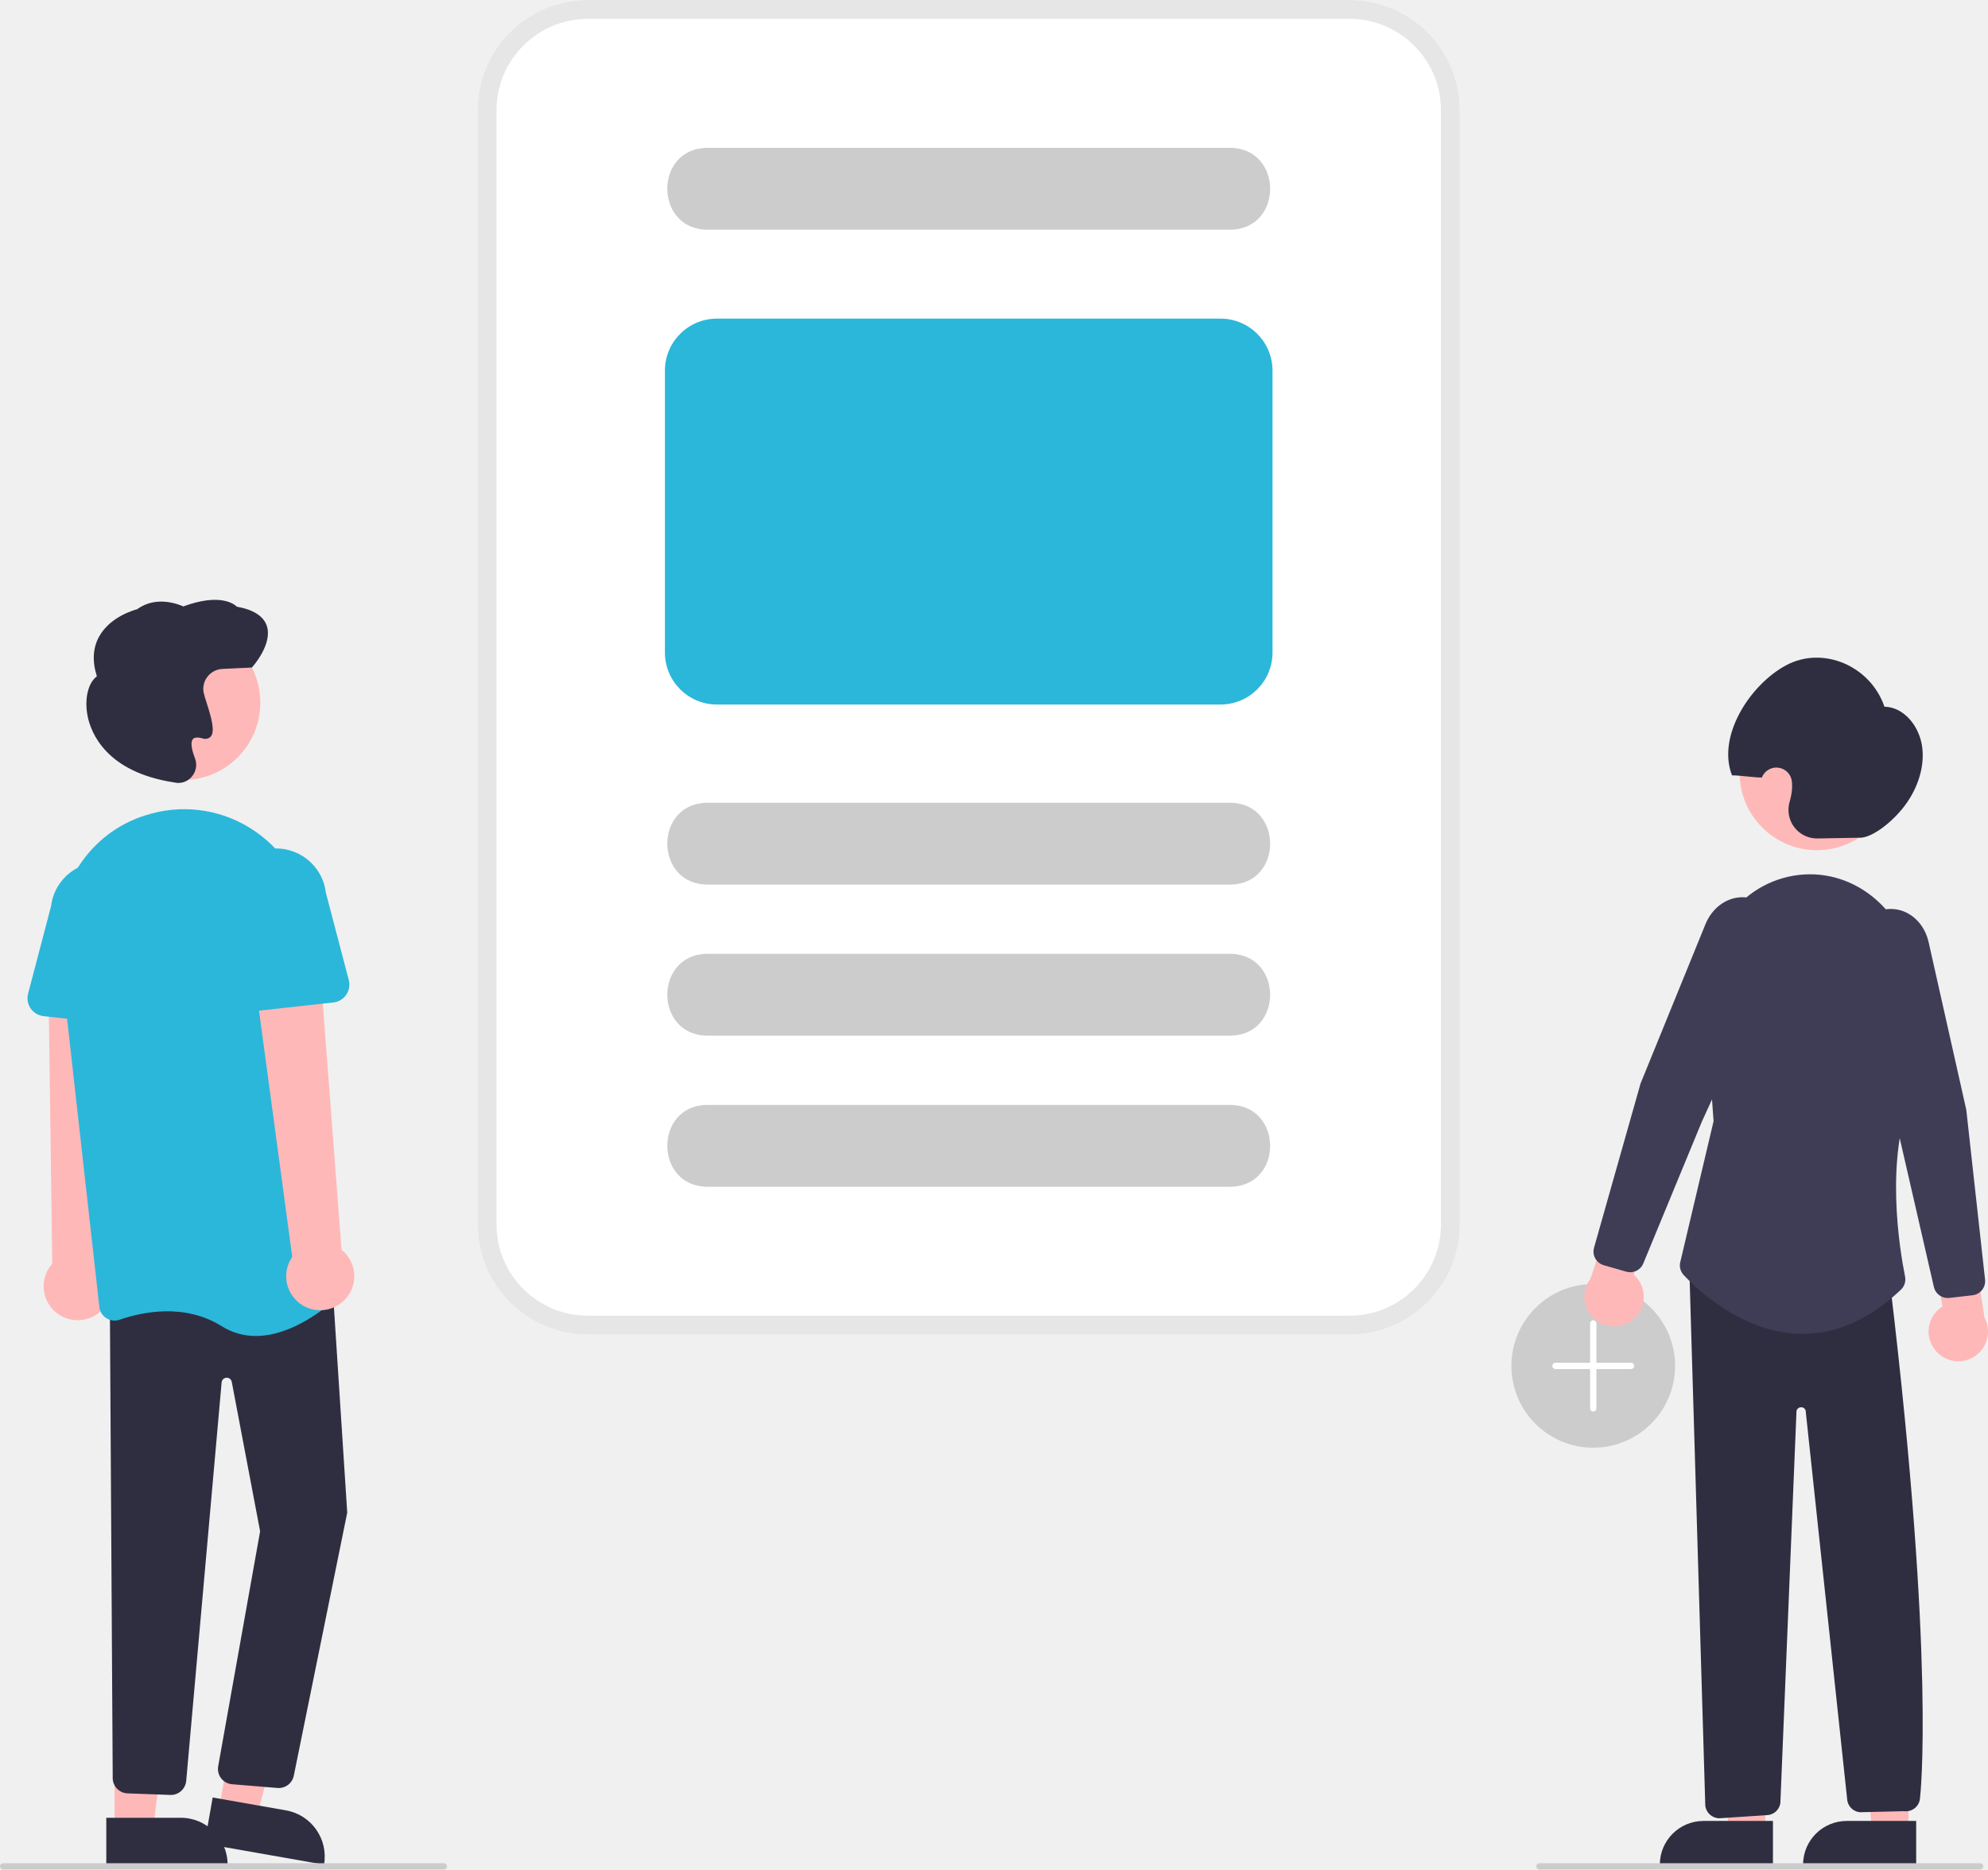
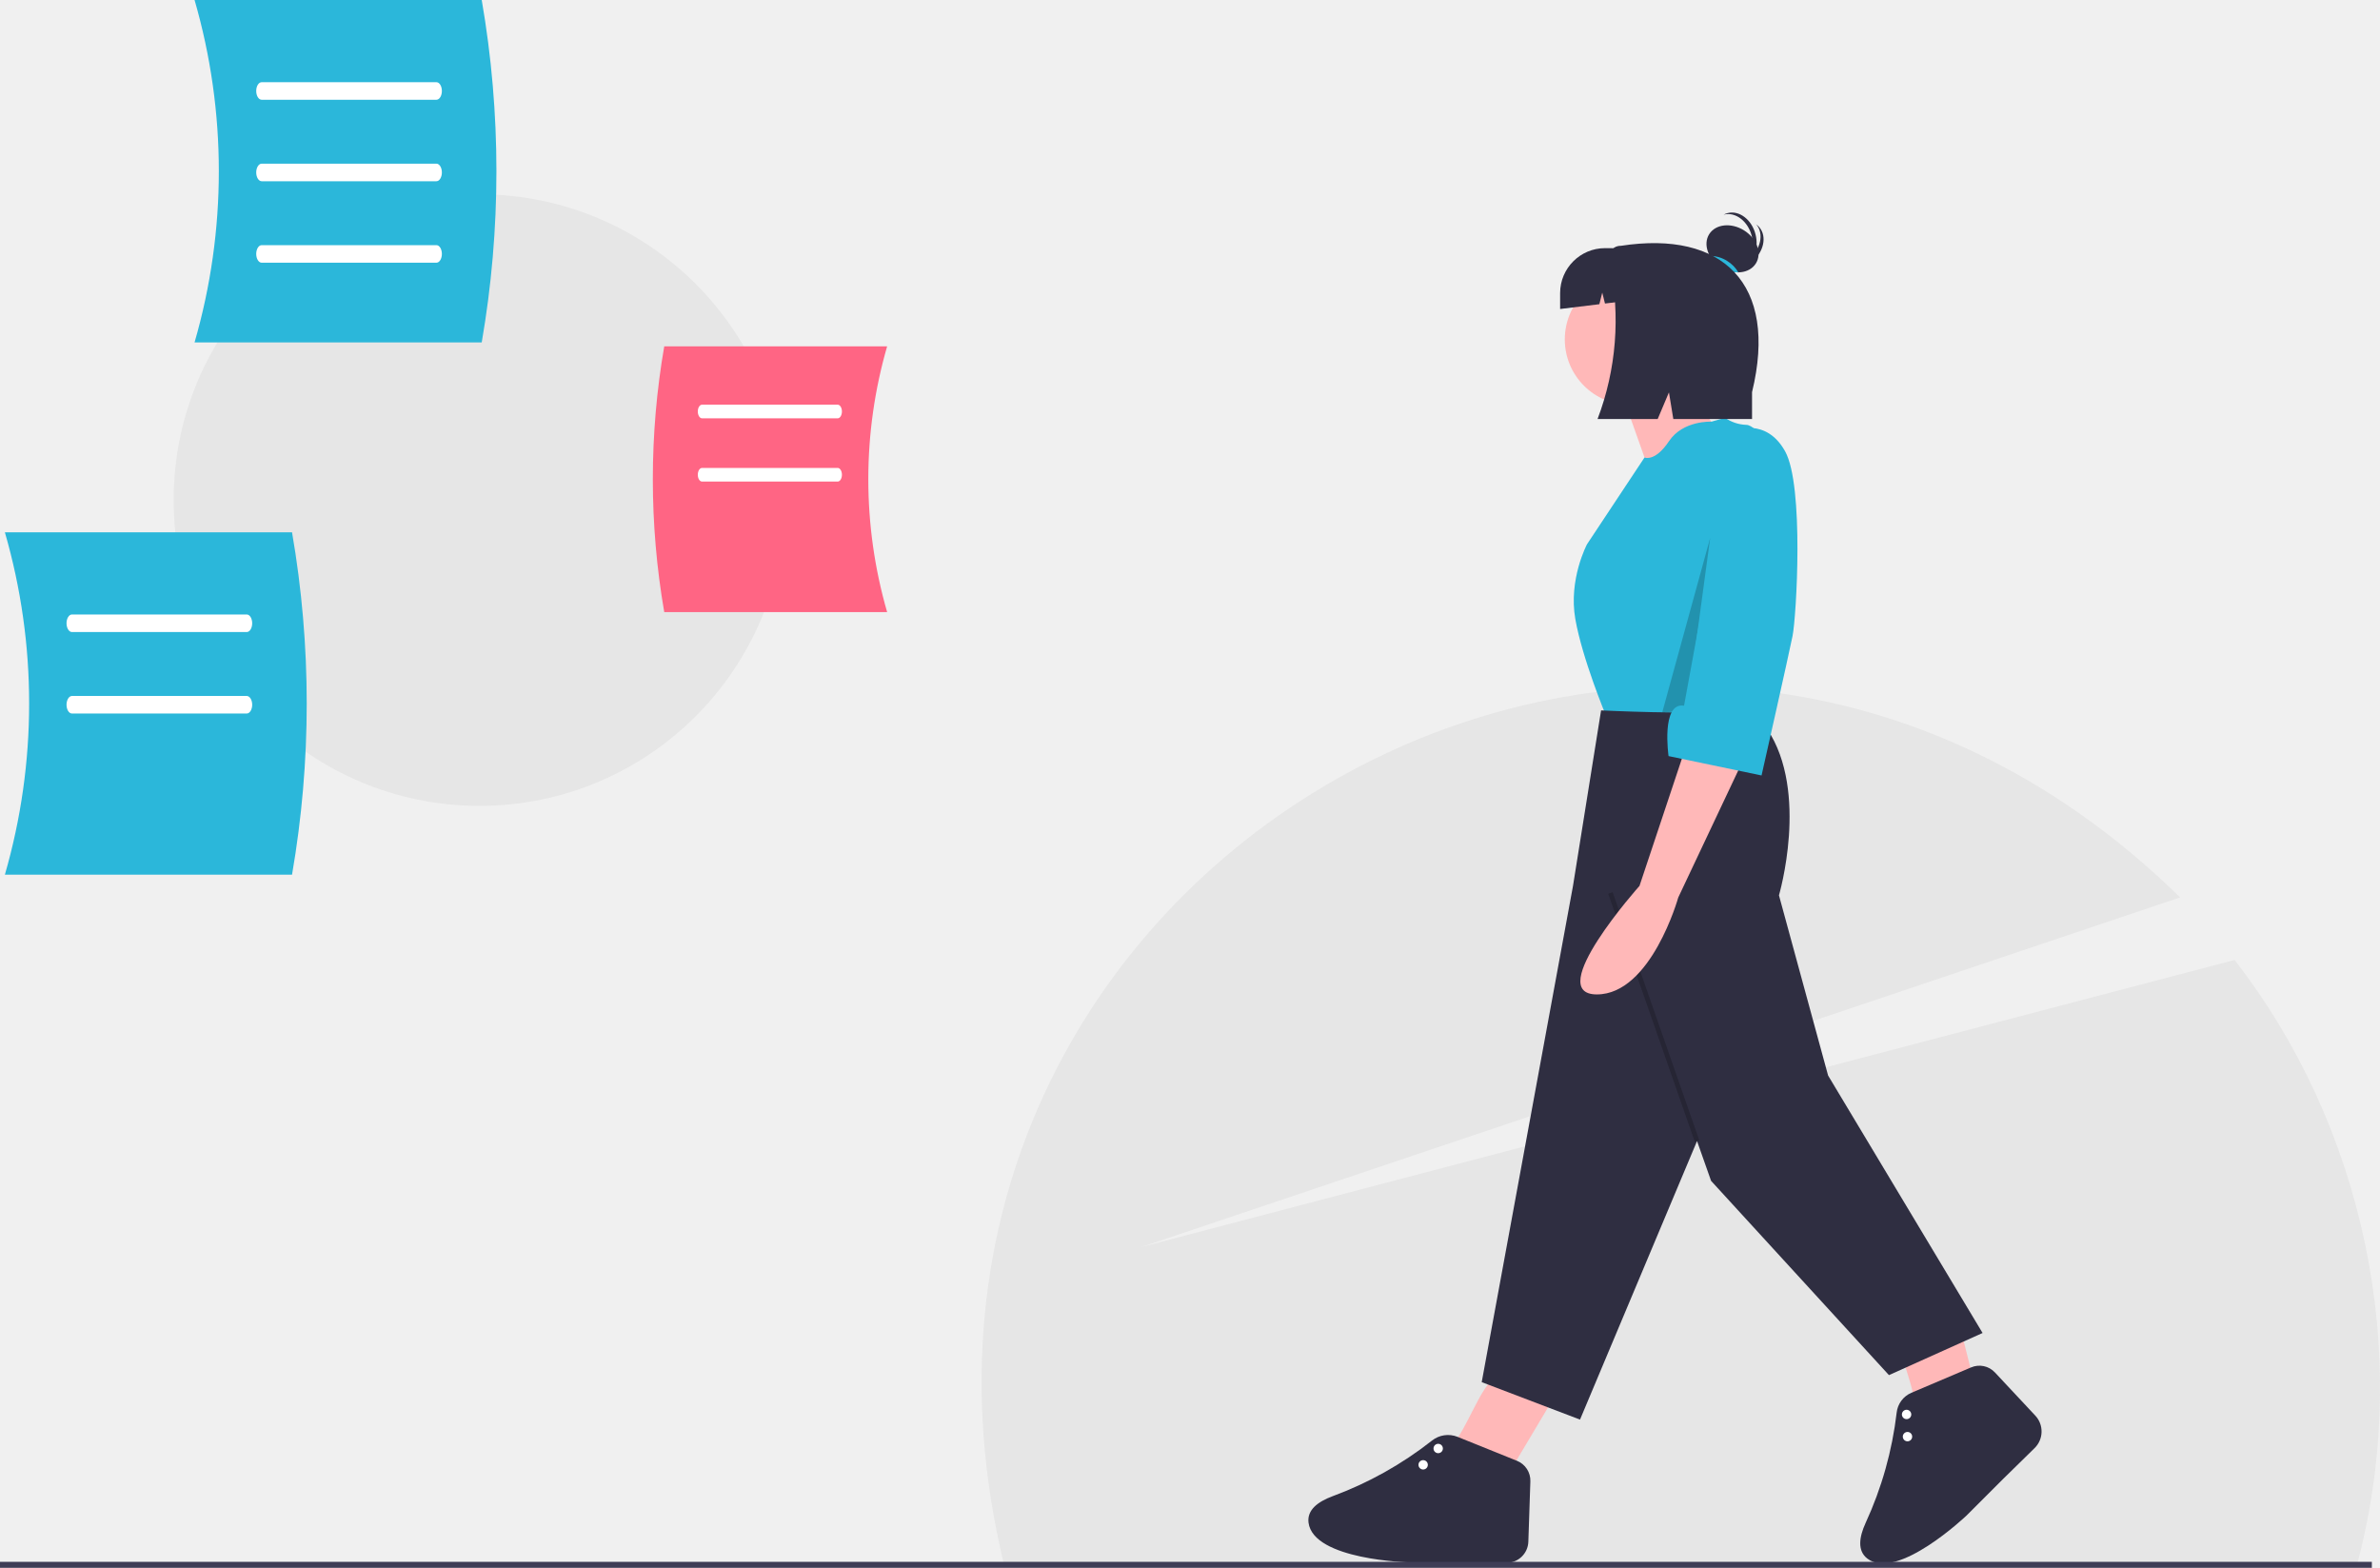
- <svg xmlns="http://www.w3.org/2000/svg" id="b49d7841-9a4a-4d44-a026-f495141b2485" data-name="Layer 1" width="631.483" height="593.941" viewBox="0 0 631.483 593.941">
-   <path d="M790.353,612.97a26,26,0,1,1,26-26A26.029,26.029,0,0,1,790.353,612.97Z" transform="translate(-284.2586 -153.0295)" fill="#ccc" />
-   <path d="M802.353,585.97h-11v-12.5a1,1,0,0,0-2,0v12.5h-11a1,1,0,1,0,0,2h11v12.5a1,1,0,0,0,2,0v-12.5h11a1,1,0,0,0,0-2Z" transform="translate(-284.2586 -153.0295)" fill="#fff" />
-   <polygon points="606.22 581.779 594.788 581.778 589.352 537.682 606.224 537.683 606.22 581.779" fill="#ffb8b8" />
-   <path d="M586.622,578.511h22.048a0,0,0,0,1,0,0V592.393a0,0,0,0,1,0,0H572.74a0,0,0,0,1,0,0v0A13.882,13.882,0,0,1,586.622,578.511Z" fill="#2f2e41" />
-   <polygon points="560.72 581.779 549.288 581.778 543.852 537.682 560.724 537.683 560.72 581.779" fill="#ffb8b8" />
-   <path d="M541.122,578.511h22.048a0,0,0,0,1,0,0V592.393a0,0,0,0,1,0,0H527.24a0,0,0,0,1,0,0v0A13.882,13.882,0,0,1,541.122,578.511Z" fill="#2f2e41" />
-   <path d="M899.285,582.358a9.377,9.377,0,0,1,1.976-14.242l-3.541-21.133,12.318-5.284,4.581,29.915a9.428,9.428,0,0,1-15.334,10.745Z" transform="translate(-284.2586 -153.0295)" fill="#ffb8b8" />
-   <path d="M802.847,572.372a9.377,9.377,0,0,0,.404-14.373l6.984-20.258-11.276-7.246-9.46,28.747a9.428,9.428,0,0,0,13.349,13.13Z" transform="translate(-284.2586 -153.0295)" fill="#ffb8b8" />
-   <circle cx="577.139" cy="245.542" r="24.561" fill="#ffb8b8" />
-   <path d="M802.088,557.216a4.502,4.502,0,0,1-1.245-.176l-7.159-2.055a4.508,4.508,0,0,1-3.088-5.551l14.774-52.162,20.602-50.575c2.049-5.028,6.329-8.325,11.17-8.605a11.446,11.446,0,0,1,10.778,6.277h0a15.621,15.621,0,0,1,.357,13.771l-23.417,51.21-18.616,45.083A4.498,4.498,0,0,1,802.088,557.216Z" transform="translate(-284.2586 -153.0295)" fill="#3f3d56" />
-   <path d="M875.258,419.169l-13.647.243a9.074,9.074,0,0,1-8.896-11.59,21.128,21.128,0,0,0,.656-3.013,15.224,15.224,0,0,0,.09-3.354,4.952,4.952,0,0,0-9.554-1.408v0c-2.295.033-7.183-.715-9.478-.683-4.872-12.49,5.745-28.833,17.174-34.972,11.651-6.258,26.775.109,31.241,13.152,6.198.111,11.235,6.225,12.033,13.106s-2.032,14.067-6.363,19.342S878.497,419.112,875.258,419.169Z" transform="translate(-284.2586 -153.0295)" fill="#2f2e41" />
-   <path d="M830.4,730.691a4.515,4.515,0,0,1-4.461-4.01l-5.063-170.235,63.787,4.541.049.41c14.415,120.663,9.487,162.432,9.436,162.839a4.498,4.498,0,0,1-5.075,4.203l-14.097.338a4.498,4.498,0,0,1-3.989-4.296l-13.171-123.3a1.406,1.406,0,0,0-1.466-1.056,1.463,1.463,0,0,0-1.439,1.177l-5.089,123.704a4.481,4.481,0,0,1-4.041,4.67l-14.932.993A4.456,4.456,0,0,1,830.4,730.691Z" transform="translate(-284.2586 -153.0295)" fill="#2f2e41" />
-   <path d="M856.868,576.787c-.382,0-.762-.006-1.145-.018-18.342-.552-32.692-14.429-36.653-18.669a4.478,4.478,0,0,1-1.081-4.097l10.581-44.764-2.807-38.917a38.369,38.369,0,0,1,10.506-29.633,31.664,31.664,0,0,1,24.386-9.866c17.855.852,31.941,16.812,32.069,36.333.198,30.235-.693,32.312-.985,32.995-8.911,20.797-4.044,49.989-2.34,58.441a4.516,4.516,0,0,1-1.337,4.188C878.262,572.078,867.772,576.787,856.868,576.787Z" transform="translate(-284.2586 -153.0295)" fill="#3f3d56" />
-   <path d="M902.933,565.408a4.497,4.497,0,0,1-4.38-3.494L887.636,514.357l-14.631-54.357a15.621,15.621,0,0,1,2.627-13.522,11.456,11.456,0,0,1,11.666-4.41c4.729,1.076,8.405,5.035,9.595,10.333l11.955,53.229,5.962,53.941a4.509,4.509,0,0,1-3.963,4.965l-7.4.844A4.487,4.487,0,0,1,902.933,565.408Z" transform="translate(-284.2586 -153.0295)" fill="#3f3d56" />
-   <path d="M315.09,570.537a10.743,10.743,0,0,0,1.582-16.396l4.167-93.018-21.216,2.381,1.233,90.985a10.801,10.801,0,0,0,14.234,16.048Z" transform="translate(-284.2586 -153.0295)" fill="#ffb8b8" />
-   <polygon points="69.534 574.966 81.609 577.089 93.543 531.525 77.722 528.392 69.534 574.966" fill="#ffb8b8" />
-   <path d="M350.232,727.314h38.531a0,0,0,0,1,0,0v14.887a0,0,0,0,1,0,0H365.119A14.887,14.887,0,0,1,350.232,727.314v0A0,0,0,0,1,350.232,727.314Z" transform="translate(321.9357 1369.365) rotate(-170.0292)" fill="#2f2e41" />
-   <polygon points="36.392 581.01 48.652 581.01 54.484 533.722 36.39 533.723 36.392 581.01" fill="#ffb8b8" />
-   <path d="M318.024,730.536h38.531a0,0,0,0,1,0,0v14.887a0,0,0,0,1,0,0H332.911a14.887,14.887,0,0,1-14.887-14.887v0a0,0,0,0,1,0,0Z" transform="translate(390.3537 1322.915) rotate(179.9974)" fill="#2f2e41" />
-   <path d="M372.803,721.09a4.748,4.748,0,0,1-.573-.034l-14.43-1.187a4.881,4.881,0,0,1-4.243-5.66l13.325-74.681-9.004-47.474a1.627,1.627,0,0,0-3.219.16L343.405,718.842a4.924,4.924,0,0,1-5.21,4.437l-13.595-.506a4.888,4.888,0,0,1-4.536-4.631l-.914-151.768,70.481-8.81,4.924,76.041-.02.081-16.991,83.675A4.886,4.886,0,0,1,372.803,721.09Z" transform="translate(-284.2586 -153.0295)" fill="#2f2e41" />
-   <circle cx="58.129" cy="223.255" r="24.561" fill="#ffb8b8" />
-   <path d="M365.53,577.467a20.11,20.11,0,0,1-10.857-3.106c-11.897-7.436-25.411-4.481-32.407-2.057a4.88,4.88,0,0,1-4.221-.481,4.811,4.811,0,0,1-2.224-3.552L303.099,454.646c-2.132-19.038,9.336-36.937,27.268-42.56h0q1.011-.317,2.055-.601a39.569,39.569,0,0,1,32.972,5.723,40.204,40.204,0,0,1,17.167,29.353L393.271,560.948a4.807,4.807,0,0,1-1.527,4.007C387.99,568.428,377.092,577.466,365.53,577.467Z" transform="translate(-284.2586 -153.0295)" fill="#2bb7da" />
-   <path d="M326.789,479.012l-28.703-3.156a5.717,5.717,0,0,1-4.905-7.134l7.306-27.846a15.879,15.879,0,0,1,31.556,3.563l1.085,28.675a5.717,5.717,0,0,1-6.338,5.898Z" transform="translate(-284.2586 -153.0295)" fill="#2bb7da" />
-   <path d="M393.156,566.554a10.743,10.743,0,0,0-.406-16.468l-7.073-92.842-20.789,4.68,12.203,90.414a10.801,10.801,0,0,0,16.064,14.216Z" transform="translate(-284.2586 -153.0295)" fill="#ffb8b8" />
-   <path d="M356.919,473.176a5.711,5.711,0,0,1-1.818-4.4l1.085-28.675a15.879,15.879,0,0,1,31.556-3.563l7.306,27.846a5.717,5.717,0,0,1-4.905,7.134l-28.703,3.156A5.711,5.711,0,0,1,356.919,473.176Z" transform="translate(-284.2586 -153.0295)" fill="#2bb7da" />
-   <path d="M340.927,401.771a5.683,5.683,0,0,1-1.297-.151l-.125-.03c-21.594-3.304-26.367-15.812-27.414-21.035-1.084-5.408.15-10.628,2.94-12.656-1.521-4.803-1.277-9.061.727-12.662,3.495-6.28,11.081-8.404,12.098-8.664,6.058-4.469,13.306-1.486,14.625-.881,11.719-4.335,16.198-.727,17.008.079,5.238.941,8.431,2.964,9.491,6.016,1.991,5.731-4.305,12.86-4.574,13.161l-.14.156-9.38.447a6.358,6.358,0,0,0-5.981,7.317h0a29.604,29.604,0,0,0,.96,3.355c1.602,5.006,2.802,9.283,1.254,10.909a2.51,2.51,0,0,1-2.625.455c-1.467-.392-2.462-.31-2.958.245-.77.859-.535,3.035.662,6.125a5.739,5.739,0,0,1-1.046,5.847A5.568,5.568,0,0,1,340.927,401.771Z" transform="translate(-284.2586 -153.0295)" fill="#2f2e41" />
-   <path d="M425.259,746.97h-140a1,1,0,0,1,0-2h140a1,1,0,1,1,0,2Z" transform="translate(-284.2586 -153.0295)" fill="#ccc" />
-   <path d="M913.259,746.97h-140a1,1,0,0,1,0-2h140a1,1,0,1,1,0,2Z" transform="translate(-284.2586 -153.0295)" fill="#ccc" />
-   <path d="M712.971,577.03h-242a35.04,35.04,0,0,1-35-35v-354a35.04,35.04,0,0,1,35-35h242a35.04,35.04,0,0,1,35,35v354A35.04,35.04,0,0,1,712.971,577.03Z" transform="translate(-284.2586 -153.0295)" fill="#fff" />
-   <path d="M674.972,434.059h-166c-16.957-.082-17.028-25.912.001-26l165.999-0C691.917,408.138,692.009,433.97,674.972,434.059Z" transform="translate(-284.2586 -153.0295)" fill="#ccc" />
-   <path d="M674.972,226h-166c-16.957-.082-17.028-25.912.001-26L674.972,200C691.917,200.079,692.009,225.911,674.972,226Z" transform="translate(-284.2586 -153.0295)" fill="#ccc" />
-   <path d="M674.972,482.059h-166c-16.957-.082-17.028-25.912.001-26l165.999-0C691.917,456.138,692.009,481.97,674.972,482.059Z" transform="translate(-284.2586 -153.0295)" fill="#ccc" />
-   <path d="M674.972,530.059h-166c-16.957-.082-17.028-25.912.001-26l165.999-0C691.917,504.138,692.009,529.97,674.972,530.059Z" transform="translate(-284.2586 -153.0295)" fill="#ccc" />
-   <path d="M671.971,376.859h-160a16.519,16.519,0,0,1-16.5-16.5V270.759a16.519,16.519,0,0,1,16.5-16.5h160a16.519,16.519,0,0,1,16.5,16.5v89.6A16.519,16.519,0,0,1,671.971,376.859Z" transform="translate(-284.2586 -153.0295)" fill="#2bb7da" />
-   <path d="M712.971,577.03h-242a35.04,35.04,0,0,1-35-35v-354a35.04,35.04,0,0,1,35-35h242a35.04,35.04,0,0,1,35,35v354A35.04,35.04,0,0,1,712.971,577.03Zm-242-418a29.033,29.033,0,0,0-29,29v354a29.033,29.033,0,0,0,29,29h242a29.033,29.033,0,0,0,29-29v-354a29.033,29.033,0,0,0-29-29Z" transform="translate(-284.2586 -153.0295)" fill="#e6e6e6" />
+ <svg xmlns="http://www.w3.org/2000/svg" id="b90d1e5d-c0c0-42b5-8a03-05d524a4d224" data-name="Layer 1" width="891.048" height="586.952" viewBox="0 0 891.048 586.952">
+   <path d="M1036.789,742.884c21.591-80.742,1.964-165.662-45.699-226.978L581.906,623.351l388.788-130.857C777.543,303.059,467.101,481.235,530.32,742.047Z" transform="translate(-154.4759 -156.5238)" fill="#e6e6e6" />
+   <circle cx="179.496" cy="187.221" r="114.479" fill="#e6e6e6" />
+   <path d="M486.611,385.679h-83.449a291.866,291.866,0,0,1,0-99.497h83.449A179.028,179.028,0,0,0,486.611,385.679Z" transform="translate(-154.4759 -156.5238)" fill="#ff6584" />
+   <path d="M468.095,313.132H417.315c-.876,0-1.587-1.142-1.587-2.552s.711-2.552,1.587-2.552h50.78c.876,0,1.587,1.142,1.587,2.552S468.971,313.132,468.095,313.132Z" transform="translate(-154.4759 -156.5238)" fill="#fff" />
+   <path d="M468.095,336.809H417.315c-.876,0-1.587-1.142-1.587-2.552s.711-2.552,1.587-2.552h50.78c.876,0,1.587,1.142,1.587,2.552S468.971,336.809,468.095,336.809Z" transform="translate(-154.4759 -156.5238)" fill="#fff" />
+   <path d="M227.321,284.707H334.83a376.017,376.017,0,0,0,0-128.184H227.321A230.646,230.646,0,0,1,227.321,284.707Z" transform="translate(-154.4759 -156.5238)" fill="#2bb7da" />
+   <path d="M317.867,193.87H252.446c-1.129,0-2.044-1.471-2.044-3.288s.915-3.288,2.044-3.288h65.421c1.129,0,2.044,1.471,2.044,3.288S318.996,193.87,317.867,193.87Z" transform="translate(-154.4759 -156.5238)" fill="#fff" />
+   <path d="M317.867,224.374H252.446c-1.129,0-2.044-1.471-2.044-3.288s.915-3.288,2.044-3.288h65.421c1.129,0,2.044,1.471,2.044,3.288S318.996,224.374,317.867,224.374Z" transform="translate(-154.4759 -156.5238)" fill="#fff" />
+   <path d="M317.867,254.878H252.446c-1.129,0-2.044-1.471-2.044-3.288s.915-3.288,2.044-3.288h65.421c1.129,0,2.044,1.471,2.044,3.288S318.996,254.878,317.867,254.878Z" transform="translate(-154.4759 -156.5238)" fill="#fff" />
+   <path d="M156.302,483.986H263.81a376.017,376.017,0,0,0,0-128.184H156.302A230.646,230.646,0,0,1,156.302,483.986Z" transform="translate(-154.4759 -156.5238)" fill="#2bb7da" />
+   <path d="M246.848,393.148H181.427c-1.129,0-2.044-1.471-2.044-3.288s.915-3.288,2.044-3.288h65.421c1.129,0,2.044,1.471,2.044,3.288S247.977,393.148,246.848,393.148Z" transform="translate(-154.4759 -156.5238)" fill="#fff" />
+   <path d="M246.848,423.652H181.427c-1.129,0-2.044-1.471-2.044-3.288s.915-3.288,2.044-3.288h65.421c1.129,0,2.044,1.471,2.044,3.288S247.977,423.652,246.848,423.652Z" transform="translate(-154.4759 -156.5238)" fill="#fff" />
+   <path d="M720,707l15.502-26.023-21.906-8.763-2.007,2.565c-5.017,6.411-9.496,19.955-15.589,25.221" transform="translate(-154.4759 -156.5238)" fill="#ffb8b8" />
+   <path d="M727.429,711.108l-.756,22.6a8.174,8.174,0,0,1-8.25,7.9l-17.094-.169H682.051s-35.926-.876-37.679-14.896c-.584-4.673,3.408-7.789,8.99-9.866a136.772,136.772,0,0,0,37.201-20.807,9.657,9.657,0,0,1,9.608-1.427l22.252,8.975A8.004,8.004,0,0,1,727.429,711.108Z" transform="translate(-154.4759 -156.5238)" fill="#2f2e41" />
+   <circle cx="532.816" cy="548.395" r="1.753" fill="#fff" />
+   <circle cx="538.445" cy="542.284" r="1.753" fill="#fff" />
+   <path d="M893.221,672.708,885.782,643.345l-21.686,9.294.394,3.233c.985,8.081,7.396,20.825,6.811,28.857" transform="translate(-154.4759 -156.5238)" fill="#ffb8b8" />
+   <path d="M901.347,670.325l15.127,16.174a8.701,8.701,0,0,1-.264,12.156L904.37,710.262l-13.631,13.631s-26.023,24.784-37.176,16.11c-3.718-2.892-3.098-7.917-.62-13.333A136.724,136.724,0,0,0,864.567,685.382a9.173,9.173,0,0,1,5.503-7.426l22.376-9.514A7.936,7.936,0,0,1,901.347,670.325Z" transform="translate(-154.4759 -156.5238)" fill="#2f2e41" />
+   <circle cx="714.145" cy="537.841" r="1.753" fill="#fff" />
+   <circle cx="713.805" cy="529.539" r="1.753" fill="#fff" />
+   <path d="M761.79,304.187l9.639,27.164,25.411-14.896s-13.144-15.773-12.268-24.535Z" transform="translate(-154.4759 -156.5238)" fill="#ffb8b8" />
+   <circle cx="610.381" cy="127.071" r="24.535" fill="#ffb8b8" />
+   <path d="M800.345,312.949l-5.14,1.437s-10.633-.561-15.89,7.326-9.147,6.085-9.147,6.085l-21.522,32.47s-7.01,13.144-4.381,28.04,11.391,35.926,11.391,35.926,56.08,5.258,57.833,2.629,0-20.154,0-20.154l7.01-77.987s-7.886-13.144-12.268-13.144A14.631,14.631,0,0,1,800.345,312.949Z" transform="translate(-154.4759 -156.5238)" fill="#2bb7da" />
+   <path d="M817.87,421.605s-14.896-.876-21.03.876-42.937,0-42.937,0l-10.515,65.719-34.174,185.766L746.017,687.987l43.813-104.274,5.258,14.896,66.595,72.729,35.05-15.773-57.833-96.388-18.401-67.472s11.391-38.555-4.381-62.214Z" transform="translate(-154.4759 -156.5238)" fill="#2f2e41" />
+   <rect x="772.743" y="488.081" width="1.753" height="98.379" transform="translate(-288.3196 128.442) rotate(-19.24188)" opacity="0.2" />
+   <path d="M810.314,244.869c-1.396-5.522-6.062-9.105-10.421-8.003-.049.012-.095.033-.144.046a6.522,6.522,0,0,1,1.567-.623c4.359-1.102,9.025,2.481,10.421,8.003,1.38,5.459-.956,10.763-5.222,11.947C809.858,254.387,811.532,249.686,810.314,244.869Z" transform="translate(-154.4759 -156.5238)" fill="#2f2e41" />
+   <path d="M809.286,253.461c4.398-3.618,5.648-9.367,2.792-12.839-.032-.039-.07-.072-.103-.11a6.522,6.522,0,0,1,1.232,1.151c2.857,3.472,1.607,9.221-2.792,12.839-4.349,3.577-10.142,3.727-13.033.375C800.483,257.11,805.448,256.619,809.286,253.461Z" transform="translate(-154.4759 -156.5238)" fill="#2f2e41" />
+   <ellipse cx="803.113" cy="249.679" rx="8.142" ry="10.313" transform="translate(10.12141 640.5387) rotate(-57.87554)" fill="#2f2e41" />
+   <path d="M794.64,252.331a12.055,12.055,0,0,1,6.514,1.913,12.279,12.279,0,0,1,4.144,4.244,12.055,12.055,0,0,1-6.514-1.913A12.279,12.279,0,0,1,794.64,252.331Z" transform="translate(-154.4759 -156.5238)" fill="#2bb7da" />
+   <path d="M761.354,248.545h0c-3.722,0-4.892,3.303-4.184,6.768a103.941,103.941,0,0,1-4.581,58.075h22.511l4.215-9.974,1.633,9.974h29.474V303.328C820.342,262.583,799.306,242.699,761.354,248.545Z" transform="translate(-154.4759 -156.5238)" fill="#2f2e41" />
+   <path d="M757.663,249.421h-2.262a16.832,16.832,0,0,0-16.832,16.832v5.95l14.687-1.791,1.086-4.343,1.022,4.086,19.132-2.333v-1.569A16.832,16.832,0,0,0,757.663,249.421Z" transform="translate(-154.4759 -156.5238)" fill="#2f2e41" />
+   <polygon points="640.277 201.363 631.515 266.206 622.324 266.685 640.277 201.363" opacity="0.2" />
+   <path d="M785.693,435.957l-17.41,52.23s-36.271,40.624-15.959,40.624S782.791,492.54,782.791,492.54l24.664-52.23Z" transform="translate(-154.4759 -156.5238)" fill="#ffb8b8" />
+   <path d="M803.828,317.713s11.801-5.108,18.965,7.752,4.248,61.888,2.798,69.142-11.607,52.23-11.607,52.23l-34.82-7.254s-2.902-20.312,5.803-18.861Z" transform="translate(-154.4759 -156.5238)" fill="#2bb7da" />
+   <rect y="584.712" width="888" height="2.241" fill="#3f3d56" />
</svg>
